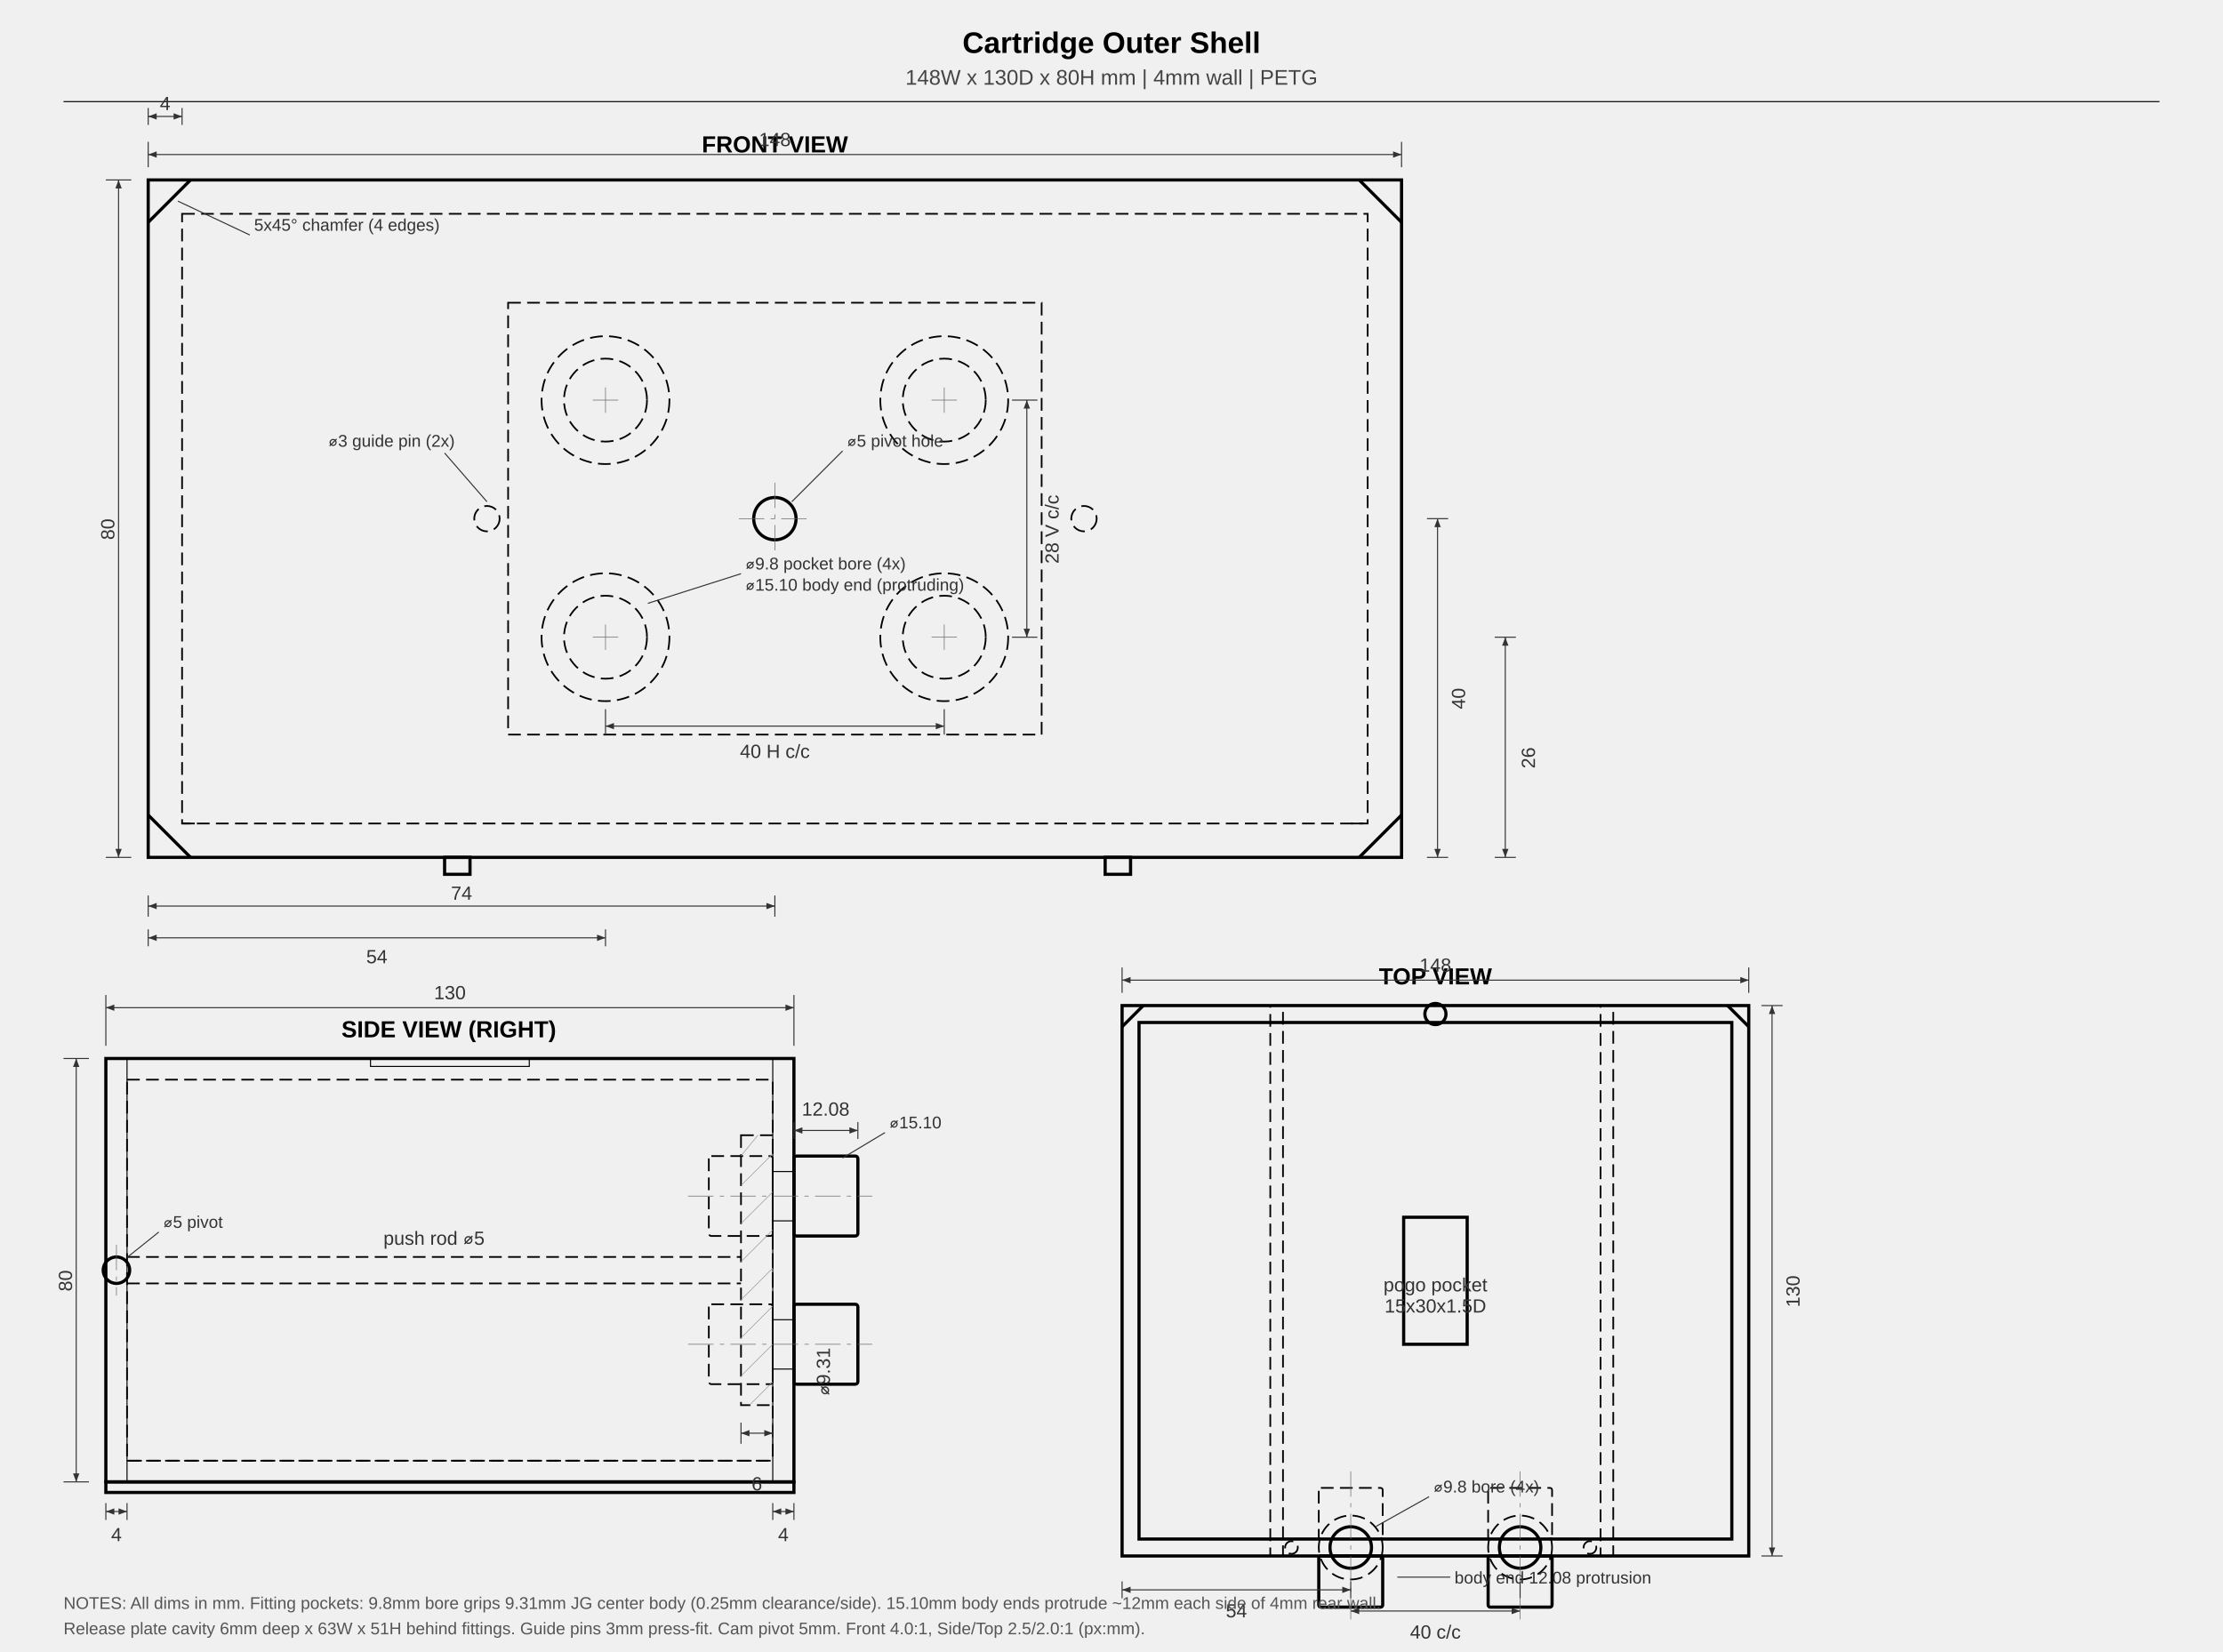
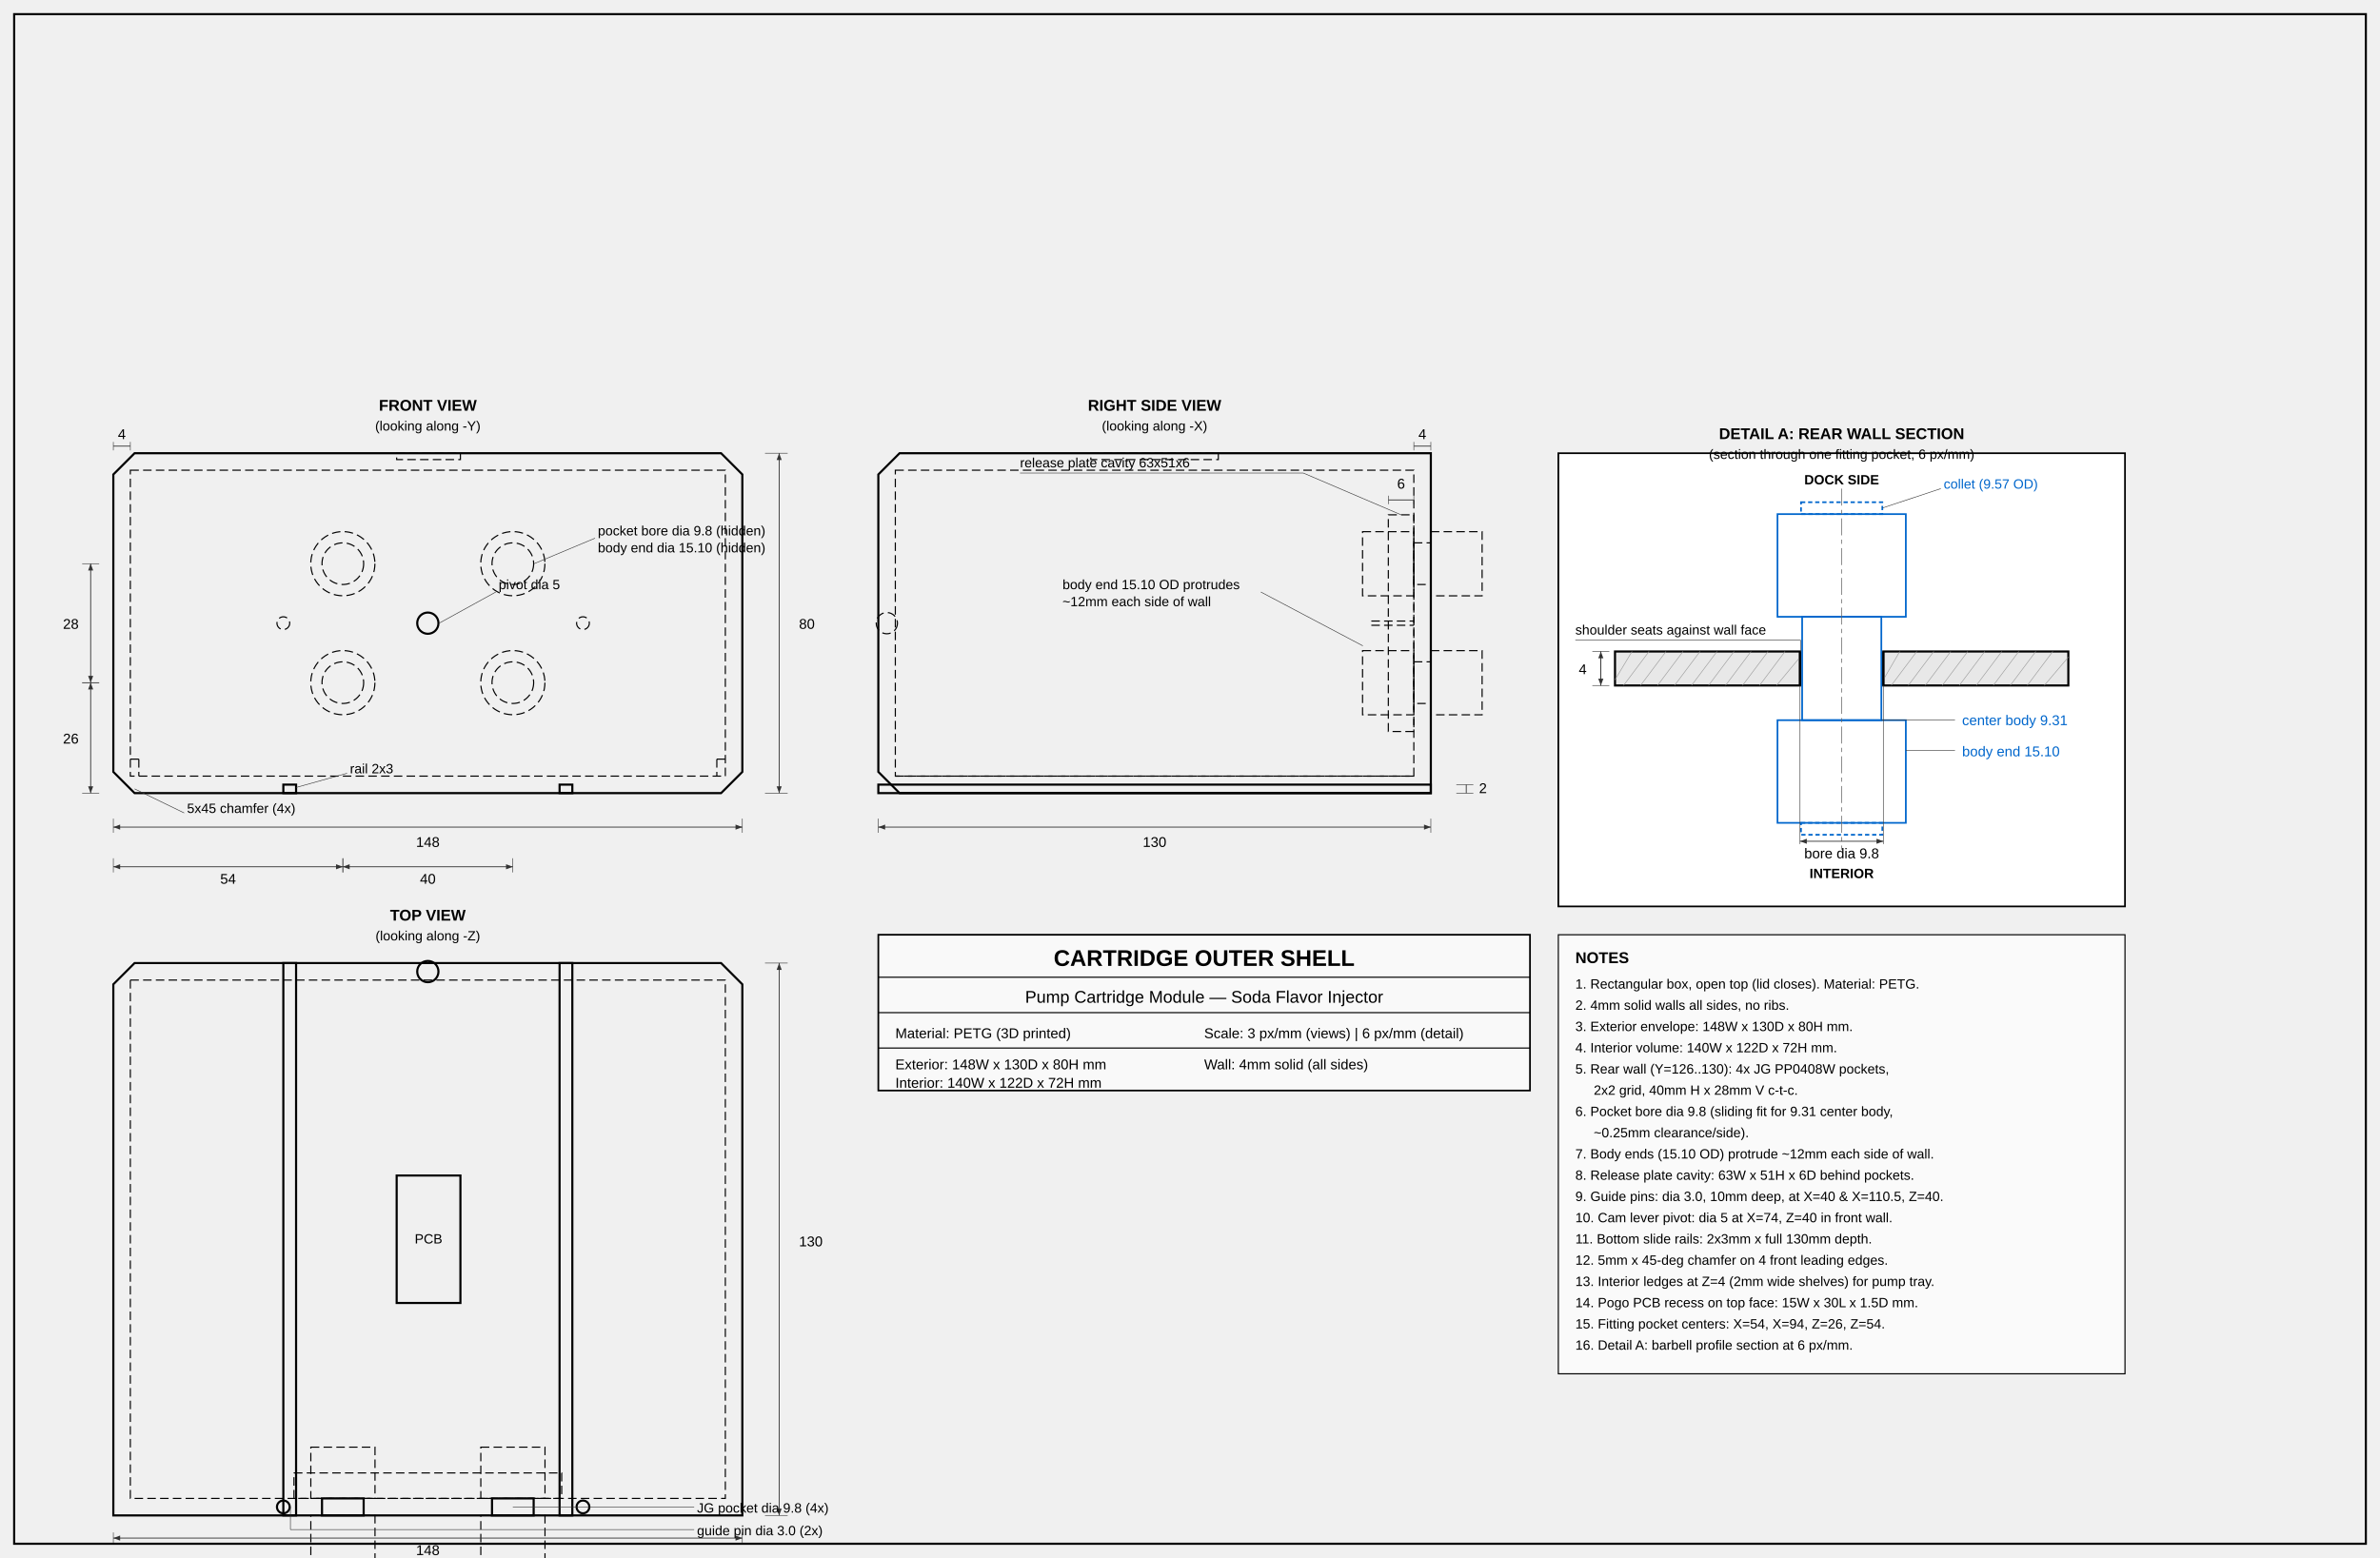
- <svg xmlns="http://www.w3.org/2000/svg" viewBox="0 0 1050 780" width="1050" height="780" font-family="Arial, Helvetica, sans-serif">
+ <svg xmlns="http://www.w3.org/2000/svg" width="1680" height="1100" viewBox="0 0 1680 1100">
+   <style>
+     text { font-family: 'Helvetica Neue', Arial, sans-serif; }
+     .title { font-size: 16px; font-weight: bold; }
+     .subtitle { font-size: 12px; }
+     .label { font-size: 11px; }
+     .dim { font-size: 10px; }
+     .note { font-size: 9.5px; }
+     .visible { stroke: #000; stroke-width: 1.5; fill: none; }
+     .hidden { stroke: #000; stroke-width: 0.8; fill: none; stroke-dasharray: 6,3; }
+     .center { stroke: #666; stroke-width: 0.5; fill: none; stroke-dasharray: 12,3,3,3; }
+     .dim-line { stroke: #333; stroke-width: 0.6; fill: none; }
+     .dim-ext { stroke: #333; stroke-width: 0.4; fill: none; }
+     .hatch { stroke: #999; stroke-width: 0.4; fill: none; }
+     .wall-fill { fill: #e8e8e8; stroke: none; }
+     .fitting { stroke: #06c; stroke-width: 1.2; fill: none; }
+   </style>
  <defs>
-     <style>
-       .outline { stroke: #000; stroke-width: 1.5; fill: none; }
-       .hidden  { stroke: #000; stroke-width: 0.8; fill: none; stroke-dasharray: 6,3; }
-       .thin    { stroke: #000; stroke-width: 0.5; fill: none; }
-       .dim     { stroke: #333; stroke-width: 0.5; fill: none; }
-       .dimtxt  { font-size: 9px; fill: #333; text-anchor: middle; }
-       .dimtxts { font-size: 8px; fill: #333; text-anchor: start; }
-       .label   { font-size: 11px; fill: #000; text-anchor: middle; font-weight: bold; }
-       .note    { font-size: 8px; fill: #555; text-anchor: start; }
-       .title   { font-size: 14px; fill: #000; text-anchor: middle; font-weight: bold; }
-       .subtitle { font-size: 10px; fill: #444; text-anchor: middle; }
-       .centerline { stroke: #666; stroke-width: 0.3; fill: none; stroke-dasharray: 12,3,2,3; }
-       .hatch   { stroke: #999; stroke-width: 0.3; fill: none; }
-     </style>
-     <marker id="arrow" markerWidth="8" markerHeight="6" refX="8" refY="3" orient="auto">
+     <marker id="arr" markerWidth="8" markerHeight="6" refX="8" refY="3" orient="auto">
      <path d="M0,0 L8,3 L0,6 Z" fill="#333" />
    </marker>
-     <marker id="arrowRev" markerWidth="8" markerHeight="6" refX="0" refY="3" orient="auto">
+     <marker id="arr-r" markerWidth="8" markerHeight="6" refX="0" refY="3" orient="auto">
      <path d="M8,0 L0,3 L8,6 Z" fill="#333" />
    </marker>
  </defs>
-   <text x="525" y="25" class="title">Cartridge Outer Shell</text>
-   <text x="525" y="40" class="subtitle">148W x 130D x 80H mm  |  4mm wall  |  PETG</text>
-   <line x1="30" y1="48" x2="1020" y2="48" class="thin" />
-   <text x="366" y="72" class="label">FRONT VIEW</text>
-   <g id="front-view" transform="translate(70, 85)">
-     <rect x="0" y="0" width="592" height="320" class="outline" />
-     <line x1="0" y1="20" x2="20" y2="0" class="outline" />
-     <line x1="572" y1="0" x2="592" y2="20" class="outline" />
-     <line x1="0" y1="300" x2="20" y2="320" class="outline" />
-     <line x1="572" y1="320" x2="592" y2="300" class="outline" />
-     <rect x="16" y="16" width="560" height="288" class="hidden" />
-     <circle cx="296" cy="160" r="10" class="outline" />
-     <line x1="296" y1="143" x2="296" y2="177" class="centerline" />
-     <line x1="279" y1="160" x2="313" y2="160" class="centerline" />
-     <circle cx="216" cy="216" r="19.6" class="hidden" />
-     <circle cx="376" cy="216" r="19.6" class="hidden" />
-     <circle cx="216" cy="104" r="19.6" class="hidden" />
-     <circle cx="376" cy="104" r="19.6" class="hidden" />
-     <circle cx="216" cy="216" r="30.2" class="hidden" />
-     <circle cx="376" cy="216" r="30.2" class="hidden" />
-     <circle cx="216" cy="104" r="30.2" class="hidden" />
-     <circle cx="376" cy="104" r="30.2" class="hidden" />
-     <line x1="216" y1="210" x2="216" y2="222" class="centerline" />
-     <line x1="210" y1="216" x2="222" y2="216" class="centerline" />
-     <line x1="376" y1="210" x2="376" y2="222" class="centerline" />
-     <line x1="370" y1="216" x2="382" y2="216" class="centerline" />
-     <line x1="216" y1="98" x2="216" y2="110" class="centerline" />
-     <line x1="210" y1="104" x2="222" y2="104" class="centerline" />
-     <line x1="376" y1="98" x2="376" y2="110" class="centerline" />
-     <line x1="370" y1="104" x2="382" y2="104" class="centerline" />
-     <rect x="170" y="58" width="252" height="204" class="hidden" />
-     <circle cx="160" cy="160" r="6" class="hidden" />
-     <circle cx="442" cy="160" r="6" class="hidden" />
-     <rect x="140" y="320" width="12" height="8" class="outline" />
-     <rect x="452" y="320" width="12" height="8" class="outline" />
-     <line x1="16" y1="304" x2="24" y2="304" class="hidden" />
-     <line x1="568" y1="304" x2="576" y2="304" class="hidden" />
-     <line x1="0" y1="-18" x2="0" y2="-6" class="dim" />
-     <line x1="592" y1="-18" x2="592" y2="-6" class="dim" />
-     <line x1="0" y1="-12" x2="592" y2="-12" class="dim" marker-start="url(#arrowRev)" marker-end="url(#arrow)" />
-     <text x="296" y="-16" class="dimtxt">148</text>
-     <line x1="-20" y1="0" x2="-8" y2="0" class="dim" />
-     <line x1="-20" y1="320" x2="-8" y2="320" class="dim" />
-     <line x1="-14" y1="0" x2="-14" y2="320" class="dim" marker-start="url(#arrowRev)" marker-end="url(#arrow)" />
-     <text x="-16" y="165" class="dimtxt" transform="rotate(-90,-16,165)">80</text>
-     <line x1="0" y1="-34" x2="0" y2="-26" class="dim" />
-     <line x1="16" y1="-34" x2="16" y2="-26" class="dim" />
-     <line x1="0" y1="-30" x2="16" y2="-30" class="dim" marker-start="url(#arrowRev)" marker-end="url(#arrow)" />
-     <text x="8" y="-33" class="dimtxt">4</text>
-     <line x1="0" y1="348" x2="0" y2="338" class="dim" />
-     <line x1="296" y1="348" x2="296" y2="338" class="dim" />
-     <line x1="0" y1="343" x2="296" y2="343" class="dim" marker-start="url(#arrowRev)" marker-end="url(#arrow)" />
-     <text x="148" y="340" class="dimtxt">74</text>
-     <line x1="614" y1="320" x2="604" y2="320" class="dim" />
-     <line x1="614" y1="160" x2="604" y2="160" class="dim" />
-     <line x1="609" y1="320" x2="609" y2="160" class="dim" marker-start="url(#arrowRev)" marker-end="url(#arrow)" />
-     <text x="622" y="245" class="dimtxt" transform="rotate(-90,622,245)">40</text>
-     <line x1="216" y1="250" x2="216" y2="262" class="dim" />
-     <line x1="376" y1="250" x2="376" y2="262" class="dim" />
-     <line x1="216" y1="258" x2="376" y2="258" class="dim" marker-start="url(#arrowRev)" marker-end="url(#arrow)" />
-     <text x="296" y="273" class="dimtxt">40 H c/c</text>
-     <line x1="408" y1="216" x2="420" y2="216" class="dim" />
-     <line x1="408" y1="104" x2="420" y2="104" class="dim" />
-     <line x1="415" y1="216" x2="415" y2="104" class="dim" marker-start="url(#arrowRev)" marker-end="url(#arrow)" />
-     <text x="430" y="165" class="dimtxt" transform="rotate(-90,430,165)">28 V c/c</text>
-     <line x1="0" y1="362" x2="0" y2="354" class="dim" />
-     <line x1="216" y1="362" x2="216" y2="354" class="dim" />
-     <line x1="0" y1="358" x2="216" y2="358" class="dim" marker-start="url(#arrowRev)" marker-end="url(#arrow)" />
-     <text x="108" y="370" class="dimtxt">54</text>
-     <line x1="636" y1="320" x2="646" y2="320" class="dim" />
-     <line x1="636" y1="216" x2="646" y2="216" class="dim" />
-     <line x1="641" y1="320" x2="641" y2="216" class="dim" marker-start="url(#arrowRev)" marker-end="url(#arrow)" />
-     <text x="655" y="273" class="dimtxt" transform="rotate(-90,655,273)">26</text>
-     <line x1="236" y1="200" x2="280" y2="186" class="dim" />
-     <text x="282" y="184" class="dimtxts" font-size="7.5">⌀9.8 pocket bore (4x)</text>
-     <text x="282" y="194" class="dimtxts" font-size="7.5">⌀15.10 body end (protruding)</text>
-     <line x1="304" y1="152" x2="328" y2="128" class="dim" />
-     <text x="330" y="126" class="dimtxts" font-size="7.5">⌀5 pivot hole</text>
-     <line x1="14" y1="10" x2="48" y2="26" class="dim" />
-     <text x="50" y="24" class="dimtxts" font-size="7.5">5x45° chamfer (4 edges)</text>
-     <line x1="160" y1="152" x2="140" y2="129" class="dim" />
-     <text x="85" y="126" class="dimtxts" font-size="7.5">⌀3 guide pin (2x)</text>
+   <rect x="10" y="10" width="1660" height="1080" fill="none" stroke="#000" stroke-width="1.5" />
+   <text x="302" y="290" text-anchor="middle" class="label" font-weight="bold">FRONT VIEW</text>
+   <text x="302" y="304" text-anchor="middle" class="note">(looking along -Y)</text>
+   <path d="M95,320 L509,320 L524,335 L524,545 L509,560 L95,560 L80,545 L80,335 Z" class="visible" />
+   <rect x="92" y="332" width="420" height="216" class="hidden" />
+   <rect x="200" y="554" width="9" height="6" class="visible" />
+   <rect x="395" y="554" width="9" height="6" class="visible" />
+   <circle cx="302" cy="440" r="7.5" class="visible" />
+   <line x1="92" y1="536" x2="98" y2="536" class="hidden" />
+   <line x1="98" y1="536" x2="98" y2="548" class="hidden" />
+   <line x1="506" y1="536" x2="512" y2="536" class="hidden" />
+   <line x1="506" y1="536" x2="506" y2="548" class="hidden" />
+   <circle cx="242" cy="482" r="14.7" class="hidden" />
+   <circle cx="362" cy="482" r="14.7" class="hidden" />
+   <circle cx="242" cy="398" r="14.7" class="hidden" />
+   <circle cx="362" cy="398" r="14.7" class="hidden" />
+   <circle cx="242" cy="482" r="22.65" class="hidden" stroke-dasharray="4,2" />
+   <circle cx="362" cy="482" r="22.65" class="hidden" stroke-dasharray="4,2" />
+   <circle cx="242" cy="398" r="22.65" class="hidden" stroke-dasharray="4,2" />
+   <circle cx="362" cy="398" r="22.65" class="hidden" stroke-dasharray="4,2" />
+   <circle cx="200" cy="440" r="4.5" class="hidden" />
+   <circle cx="411.5" cy="440" r="4.5" class="hidden" />
+   <rect x="280" y="320" width="45" height="4.5" class="hidden" />
+   <line x1="80" y1="578" x2="80" y2="588" class="dim-ext" />
+   <line x1="524" y1="578" x2="524" y2="588" class="dim-ext" />
+   <line x1="80" y1="584" x2="524" y2="584" class="dim-line" marker-start="url(#arr-r)" marker-end="url(#arr)" />
+   <text x="302" y="598" text-anchor="middle" class="dim">148</text>
+   <line x1="540" y1="320" x2="556" y2="320" class="dim-ext" />
+   <line x1="540" y1="560" x2="556" y2="560" class="dim-ext" />
+   <line x1="550" y1="320" x2="550" y2="560" class="dim-line" marker-start="url(#arr-r)" marker-end="url(#arr)" />
+   <text x="564" y="444" text-anchor="start" class="dim">80</text>
+   <line x1="80" y1="312" x2="80" y2="318" class="dim-ext" />
+   <line x1="92" y1="312" x2="92" y2="318" class="dim-ext" />
+   <line x1="80" y1="315" x2="92" y2="315" class="dim-line" />
+   <text x="86" y="310" text-anchor="middle" class="dim">4</text>
+   <line x1="80" y1="606" x2="80" y2="616" class="dim-ext" />
+   <line x1="242" y1="606" x2="242" y2="616" class="dim-ext" />
+   <line x1="80" y1="612" x2="242" y2="612" class="dim-line" marker-start="url(#arr-r)" marker-end="url(#arr)" />
+   <text x="161" y="624" text-anchor="middle" class="dim">54</text>
+   <line x1="242" y1="606" x2="242" y2="616" class="dim-ext" />
+   <line x1="362" y1="606" x2="362" y2="616" class="dim-ext" />
+   <line x1="242" y1="612" x2="362" y2="612" class="dim-line" marker-start="url(#arr-r)" marker-end="url(#arr)" />
+   <text x="302" y="624" text-anchor="middle" class="dim">40</text>
+   <line x1="58" y1="560" x2="70" y2="560" class="dim-ext" />
+   <line x1="58" y1="482" x2="70" y2="482" class="dim-ext" />
+   <line x1="64" y1="560" x2="64" y2="482" class="dim-line" marker-start="url(#arr-r)" marker-end="url(#arr)" />
+   <text x="50" y="525" text-anchor="middle" class="dim">26</text>
+   <line x1="58" y1="482" x2="70" y2="482" class="dim-ext" />
+   <line x1="58" y1="398" x2="70" y2="398" class="dim-ext" />
+   <line x1="64" y1="482" x2="64" y2="398" class="dim-line" marker-start="url(#arr-r)" marker-end="url(#arr)" />
+   <text x="50" y="444" text-anchor="middle" class="dim">28</text>
+   <line x1="95" y1="557" x2="130" y2="574" class="dim-ext" />
+   <text x="132" y="574" class="note">5x45 chamfer (4x)</text>
+   <line x1="209" y1="556" x2="245" y2="546" class="dim-ext" />
+   <text x="247" y="546" class="note">rail 2x3</text>
+   <line x1="310" y1="440" x2="350" y2="418" class="dim-ext" />
+   <text x="352" y="416" class="note">pivot dia 5</text>
+   <line x1="377" y1="398" x2="420" y2="380" class="dim-ext" />
+   <text x="422" y="378" class="note">pocket bore dia 9.8 (hidden)</text>
+   <text x="422" y="390" class="note">body end dia 15.10 (hidden)</text>
+   <text x="815" y="290" text-anchor="middle" class="label" font-weight="bold">RIGHT SIDE VIEW</text>
+   <text x="815" y="304" text-anchor="middle" class="note">(looking along -X)</text>
+   <path d="M635,320 L1010,320 L1010,560 L635,560 L620,545 L620,335 Z" class="visible" />
+   <rect x="632" y="332" width="366" height="216" class="hidden" />
+   <rect x="620" y="554" width="390" height="6" class="visible" />
+   <rect x="998" y="467.3" width="12" height="29.4" class="hidden" />
+   <rect x="998" y="383.3" width="12" height="29.4" class="hidden" />
+   <rect x="961.8" y="459.4" width="36.2" height="45.3" class="hidden" stroke-dasharray="4,2" />
+   <rect x="961.8" y="375.4" width="36.2" height="45.3" class="hidden" stroke-dasharray="4,2" />
+   <rect x="1010" y="459.4" width="36.2" height="45.3" class="hidden" stroke-dasharray="4,2" />
+   <rect x="1010" y="375.4" width="36.2" height="45.3" class="hidden" stroke-dasharray="4,2" />
+   <rect x="980" y="363.5" width="18" height="153" class="hidden" />
+   <line x1="968" y1="438.5" x2="998" y2="438.5" class="hidden" />
+   <line x1="968" y1="441.5" x2="998" y2="441.5" class="hidden" />
+   <circle cx="626" cy="440" r="7.5" class="hidden" />
+   <rect x="770" y="320" width="90" height="4.5" class="hidden" />
+   <line x1="632" y1="548" x2="998" y2="548" class="hidden" />
+   <line x1="620" y1="578" x2="620" y2="588" class="dim-ext" />
+   <line x1="1010" y1="578" x2="1010" y2="588" class="dim-ext" />
+   <line x1="620" y1="584" x2="1010" y2="584" class="dim-line" marker-start="url(#arr-r)" marker-end="url(#arr)" />
+   <text x="815" y="598" text-anchor="middle" class="dim">130</text>
+   <line x1="998" y1="312" x2="998" y2="318" class="dim-ext" />
+   <line x1="1010" y1="312" x2="1010" y2="318" class="dim-ext" />
+   <line x1="998" y1="315" x2="1010" y2="315" class="dim-line" />
+   <text x="1004" y="310" text-anchor="middle" class="dim">4</text>
+   <line x1="980" y1="350" x2="980" y2="356" class="dim-ext" />
+   <line x1="998" y1="350" x2="998" y2="356" class="dim-ext" />
+   <line x1="980" y1="353" x2="998" y2="353" class="dim-line" />
+   <text x="989" y="345" text-anchor="middle" class="dim">6</text>
+   <line x1="1028" y1="554" x2="1040" y2="554" class="dim-ext" />
+   <line x1="1028" y1="560" x2="1040" y2="560" class="dim-ext" />
+   <line x1="1035" y1="554" x2="1035" y2="560" class="dim-line" />
+   <text x="1044" y="560" class="dim">2</text>
+   <line x1="962" y1="456" x2="890" y2="418" class="dim-ext" />
+   <text x="750" y="416" class="note">body end 15.10 OD protrudes</text>
+   <text x="750" y="428" class="note">~12mm each side of wall</text>
+   <line x1="989" y1="363.5" x2="920" y2="334" class="dim-ext" />
+   <line x1="920" y1="334" x2="720" y2="334" class="dim-ext" />
+   <text x="720" y="330" class="note">release plate cavity 63x51x6</text>
+   <text x="302" y="650" text-anchor="middle" class="label" font-weight="bold">TOP VIEW</text>
+   <text x="302" y="664" text-anchor="middle" class="note">(looking along -Z)</text>
+   <path d="M95,680 L509,680 L524,695 L524,1070 L80,1070 L80,695 Z" class="visible" />
+   <rect x="92" y="692" width="420" height="366" class="hidden" />
+   <rect x="200" y="680" width="9" height="390" class="visible" />
+   <rect x="395" y="680" width="9" height="390" class="visible" />
+   <rect x="227.3" y="1058" width="29.4" height="12" class="visible" />
+   <rect x="347.3" y="1058" width="29.4" height="12" class="visible" />
+   <rect x="219.4" y="1021.8" width="45.3" height="36.2" class="hidden" stroke-dasharray="4,2" />
+   <rect x="339.4" y="1021.8" width="45.3" height="36.2" class="hidden" stroke-dasharray="4,2" />
+   <rect x="219.4" y="1070" width="45.3" height="36.2" class="hidden" stroke-dasharray="4,2" />
+   <rect x="339.4" y="1070" width="45.3" height="36.2" class="hidden" stroke-dasharray="4,2" />
+   <rect x="280" y="830" width="45" height="90" class="visible" />
+   <text x="302.5" y="878" text-anchor="middle" class="note" font-size="7">PCB</text>
+   <rect x="207.5" y="1040" width="189" height="18" class="hidden" />
+   <circle cx="200" cy="1064" r="4.5" class="visible" />
+   <circle cx="411.5" cy="1064" r="4.5" class="visible" />
+   <circle cx="302" cy="686" r="7.5" class="visible" />
+   <line x1="80" y1="1082" x2="80" y2="1090" class="dim-ext" />
+   <line x1="524" y1="1082" x2="524" y2="1090" class="dim-ext" />
+   <line x1="80" y1="1086" x2="524" y2="1086" class="dim-line" marker-start="url(#arr-r)" marker-end="url(#arr)" />
+   <text x="302" y="1098" text-anchor="middle" class="dim">148</text>
+   <line x1="540" y1="680" x2="556" y2="680" class="dim-ext" />
+   <line x1="540" y1="1070" x2="556" y2="1070" class="dim-ext" />
+   <line x1="550" y1="680" x2="550" y2="1070" class="dim-line" marker-start="url(#arr-r)" marker-end="url(#arr)" />
+   <text x="564" y="880" text-anchor="start" class="dim">130</text>
+   <line x1="362" y1="1064" x2="490" y2="1064" class="dim-ext" />
+   <text x="492" y="1068" class="note">JG pocket dia 9.8 (4x)</text>
+   <line x1="205" y1="1064" x2="205" y2="1080" class="dim-ext" />
+   <line x1="205" y1="1080" x2="490" y2="1080" class="dim-ext" />
+   <text x="492" y="1084" class="note">guide pin dia 3.0 (2x)</text>
+   <rect x="1100" y="320" width="400" height="320" fill="#fff" stroke="#000" stroke-width="1.2" />
+   <text x="1300" y="310" text-anchor="middle" class="label" font-weight="bold">DETAIL A: REAR WALL SECTION</text>
+   <text x="1300" y="324" text-anchor="middle" class="note">(section through one fitting pocket, 6 px/mm)</text>
+   <rect x="1140" y="460" width="130.6" height="24" class="wall-fill" />
+   <rect x="1140" y="460" width="130.6" height="24" class="visible" />
+   <rect x="1329.4" y="460" width="130.6" height="24" class="wall-fill" />
+   <rect x="1329.4" y="460" width="130.6" height="24" class="visible" />
+   <g class="hatch">
+     <line x1="1146" y1="484" x2="1164" y2="460" />
+     <line x1="1158" y1="484" x2="1176" y2="460" />
+     <line x1="1170" y1="484" x2="1188" y2="460" />
+     <line x1="1182" y1="484" x2="1200" y2="460" />
+     <line x1="1194" y1="484" x2="1212" y2="460" />
+     <line x1="1206" y1="484" x2="1224" y2="460" />
+     <line x1="1218" y1="484" x2="1236" y2="460" />
+     <line x1="1230" y1="484" x2="1248" y2="460" />
+     <line x1="1242" y1="484" x2="1260" y2="460" />
+     <line x1="1254" y1="484" x2="1270.6" y2="464" />
+     <line x1="1140" y1="480" x2="1152" y2="460" />
+     <line x1="1335" y1="484" x2="1353" y2="460" />
+     <line x1="1347" y1="484" x2="1365" y2="460" />
+     <line x1="1359" y1="484" x2="1377" y2="460" />
+     <line x1="1371" y1="484" x2="1389" y2="460" />
+     <line x1="1383" y1="484" x2="1401" y2="460" />
+     <line x1="1395" y1="484" x2="1413" y2="460" />
+     <line x1="1407" y1="484" x2="1425" y2="460" />
+     <line x1="1419" y1="484" x2="1437" y2="460" />
+     <line x1="1431" y1="484" x2="1449" y2="460" />
+     <line x1="1443" y1="484" x2="1460" y2="464" />
+     <line x1="1329.4" y1="480" x2="1341" y2="460" />
  </g>
-   <text x="212" y="490" class="label">SIDE VIEW (RIGHT)</text>
-   <g id="side-view" transform="translate(50, 500)">
-     <rect x="0" y="0" width="325" height="200" class="outline" />
-     <line x1="10" y1="0" x2="10" y2="200" class="thin" />
-     <line x1="315" y1="0" x2="315" y2="200" class="thin" />
-     <rect x="10" y="10" width="305" height="180" class="hidden" />
-     <rect x="284.8" y="116.1" width="30.2" height="37.75" rx="1.2" class="hidden" />
-     <rect x="315" y="123.4" width="10" height="23.3" class="thin" />
-     <rect x="325" y="116.1" width="30.2" height="37.75" rx="1.2" class="outline" />
-     <rect x="284.8" y="46.1" width="30.2" height="37.75" rx="1.2" class="hidden" />
-     <rect x="315" y="53.4" width="10" height="23.3" class="thin" />
-     <rect x="325" y="46.1" width="30.2" height="37.75" rx="1.2" class="outline" />
-     <line x1="275" y1="135" x2="362" y2="135" class="centerline" />
-     <line x1="275" y1="65" x2="362" y2="65" class="centerline" />
-     <rect x="300" y="36.25" width="15" height="127.5" class="hidden" />
-     <line x1="300" y1="46" x2="308" y2="36.25" class="hatch" />
-     <line x1="300" y1="60" x2="315" y2="45" class="hatch" />
-     <line x1="300" y1="78" x2="315" y2="63" class="hatch" />
-     <line x1="300" y1="96" x2="315" y2="81" class="hatch" />
-     <line x1="300" y1="114" x2="315" y2="99" class="hatch" />
-     <line x1="300" y1="132" x2="315" y2="117" class="hatch" />
-     <line x1="300" y1="150" x2="315" y2="135" class="hatch" />
-     <line x1="304" y1="163.75" x2="315" y2="152.75" class="hatch" />
-     <circle cx="5" cy="100" r="6.25" class="outline" />
-     <line x1="5" y1="88" x2="5" y2="112" class="centerline" />
-     <line x1="10" y1="93.75" x2="300" y2="93.75" class="hidden" />
-     <line x1="10" y1="106.25" x2="300" y2="106.25" class="hidden" />
-     <rect x="0" y="200" width="325" height="5" class="outline" />
-     <line x1="10" y1="190" x2="315" y2="190" class="hidden" />
-     <rect x="125" y="0" width="75" height="3.75" class="thin" />
-     <line x1="0" y1="-30" x2="0" y2="-6" class="dim" />
-     <line x1="325" y1="-30" x2="325" y2="-6" class="dim" />
-     <line x1="0" y1="-24" x2="325" y2="-24" class="dim" marker-start="url(#arrowRev)" marker-end="url(#arrow)" />
-     <text x="162.5" y="-28" class="dimtxt">130</text>
-     <line x1="-20" y1="0" x2="-8" y2="0" class="dim" />
-     <line x1="-20" y1="200" x2="-8" y2="200" class="dim" />
-     <line x1="-14" y1="0" x2="-14" y2="200" class="dim" marker-start="url(#arrowRev)" marker-end="url(#arrow)" />
-     <text x="-16" y="105" class="dimtxt" transform="rotate(-90,-16,105)">80</text>
-     <line x1="0" y1="218" x2="0" y2="210" class="dim" />
-     <line x1="10" y1="218" x2="10" y2="210" class="dim" />
-     <line x1="0" y1="214" x2="10" y2="214" class="dim" marker-start="url(#arrowRev)" marker-end="url(#arrow)" />
-     <text x="5" y="228" class="dimtxt">4</text>
-     <line x1="315" y1="218" x2="315" y2="210" class="dim" />
-     <line x1="325" y1="218" x2="325" y2="210" class="dim" />
-     <line x1="315" y1="214" x2="325" y2="214" class="dim" marker-start="url(#arrowRev)" marker-end="url(#arrow)" />
-     <text x="320" y="228" class="dimtxt">4</text>
-     <line x1="325" y1="38" x2="325" y2="30" class="dim" />
-     <line x1="355.2" y1="38" x2="355.2" y2="30" class="dim" />
-     <line x1="325" y1="34" x2="355.2" y2="34" class="dim" marker-start="url(#arrowRev)" marker-end="url(#arrow)" />
-     <text x="340" y="27" class="dimtxt">12.08</text>
-     <line x1="348" y1="47" x2="368" y2="35" class="dim" />
-     <text x="370" y="33" class="dimtxts" font-size="7.5">⌀15.10</text>
-     <line x1="300" y1="172" x2="300" y2="182" class="dim" />
-     <line x1="315" y1="172" x2="315" y2="182" class="dim" />
-     <line x1="300" y1="177" x2="315" y2="177" class="dim" marker-start="url(#arrowRev)" marker-end="url(#arrow)" />
-     <text x="307.5" y="204" class="dimtxt">6</text>
-     <line x1="10" y1="94" x2="25" y2="82" class="dim" />
-     <text x="27" y="80" class="dimtxts" font-size="7.5">⌀5 pivot</text>
-     <text x="155" y="88" class="dimtxt" font-size="7">push rod ⌀5</text>
-     <text x="342" y="148" class="dimtxt" font-size="6.5" transform="rotate(-90,342,148)">⌀9.31</text>
-   </g>
-   <text x="678" y="465" class="label">TOP VIEW</text>
-   <g id="top-view" transform="translate(530, 475)">
-     <rect x="0" y="0" width="296" height="260" class="outline" />
-     <rect x="8" y="8" width="280" height="244" class="outline" />
-     <line x1="0" y1="10" x2="10" y2="0" class="outline" />
-     <line x1="286" y1="0" x2="296" y2="10" class="outline" />
-     <circle cx="108" cy="256" r="9.8" class="outline" />
-     <circle cx="188" cy="256" r="9.8" class="outline" />
-     <circle cx="108" cy="256" r="15.1" class="hidden" />
-     <circle cx="188" cy="256" r="15.1" class="hidden" />
-     <rect x="92.9" y="260" width="30.2" height="24.16" rx="1" class="outline" />
-     <rect x="172.9" y="260" width="30.2" height="24.16" rx="1" class="outline" />
-     <rect x="92.9" y="227.84" width="30.2" height="24.16" rx="1" class="hidden" />
-     <rect x="172.9" y="227.84" width="30.2" height="24.16" rx="1" class="hidden" />
-     <rect x="98.2" y="252" width="19.6" height="8" class="thin" />
-     <rect x="178.2" y="252" width="19.6" height="8" class="thin" />
-     <line x1="108" y1="220" x2="108" y2="290" class="centerline" />
-     <line x1="188" y1="220" x2="188" y2="290" class="centerline" />
-     <circle cx="80" cy="256" r="3" class="hidden" />
-     <circle cx="221" cy="256" r="3" class="hidden" />
-     <rect x="133" y="100" width="30" height="60" class="outline" />
-     <circle cx="148" cy="4" r="5" class="outline" />
-     <rect x="70" y="0" width="6" height="260" class="hidden" />
-     <rect x="226" y="0" width="6" height="260" class="hidden" />
-     <line x1="0" y1="-18" x2="0" y2="-6" class="dim" />
-     <line x1="296" y1="-18" x2="296" y2="-6" class="dim" />
-     <line x1="0" y1="-12" x2="296" y2="-12" class="dim" marker-start="url(#arrowRev)" marker-end="url(#arrow)" />
-     <text x="148" y="-16" class="dimtxt">148</text>
-     <line x1="312" y1="0" x2="302" y2="0" class="dim" />
-     <line x1="312" y1="260" x2="302" y2="260" class="dim" />
-     <line x1="307" y1="0" x2="307" y2="260" class="dim" marker-start="url(#arrowRev)" marker-end="url(#arrow)" />
-     <text x="320" y="135" class="dimtxt" transform="rotate(-90,320,135)">130</text>
-     <line x1="0" y1="280" x2="0" y2="272" class="dim" />
-     <line x1="108" y1="280" x2="108" y2="272" class="dim" />
-     <line x1="0" y1="276" x2="108" y2="276" class="dim" marker-start="url(#arrowRev)" marker-end="url(#arrow)" />
-     <text x="54" y="289" class="dimtxt">54</text>
-     <line x1="188" y1="280" x2="188" y2="272" class="dim" />
-     <line x1="108" y1="286" x2="188" y2="286" class="dim" marker-start="url(#arrowRev)" marker-end="url(#arrow)" />
-     <text x="148" y="299" class="dimtxt">40 c/c</text>
-     <line x1="120" y1="246" x2="145" y2="232" class="dim" />
-     <text x="147" y="230" class="dimtxts" font-size="7">⌀9.8 bore (4x)</text>
-     <text x="148" y="135" class="dimtxt" font-size="7">pogo pocket</text>
-     <text x="148" y="145" class="dimtxt" font-size="7">15x30x1.5D</text>
-     <line x1="130" y1="270" x2="155" y2="270" class="dim" />
-     <text x="157" y="273" class="dimtxts" font-size="7">body end 12.08 protrusion</text>
-   </g>
-   <g transform="translate(30, 760)">
-     <text x="0" y="0" class="note">NOTES: All dims in mm. Fitting pockets: 9.8mm bore grips 9.31mm JG center body (0.25mm clearance/side). 15.10mm body ends protrude ~12mm each side of 4mm rear wall.</text>
-     <text x="0" y="12" class="note">Release plate cavity 6mm deep x 63W x 51H behind fittings. Guide pins 3mm press-fit. Cam pivot 5mm. Front 4.0:1, Side/Top 2.5/2.0:1 (px:mm).</text>
-   </g>
+   <line x1="1270.6" y1="460" x2="1270.6" y2="484" class="visible" />
+   <line x1="1329.4" y1="460" x2="1329.4" y2="484" class="visible" />
+   <rect x="1272.1" y="435.5" width="55.9" height="73" class="fitting" />
+   <rect x="1254.7" y="363" width="90.6" height="72.5" class="fitting" />
+   <rect x="1254.7" y="508.5" width="90.6" height="72.5" class="fitting" />
+   <rect x="1271.3" y="354.6" width="57.4" height="8.4" class="fitting" stroke-dasharray="3,2" />
+   <rect x="1271.3" y="581" width="57.4" height="8.4" class="fitting" stroke-dasharray="3,2" />
+   <line x1="1300" y1="345" x2="1300" y2="600" class="center" />
+   <line x1="1271" y1="460" x2="1271" y2="452" class="dim-ext" />
+   <line x1="1271" y1="452" x2="1112" y2="452" class="dim-ext" />
+   <text x="1112" y="448" class="note">shoulder seats against wall face</text>
+   <line x1="1270.6" y1="484" x2="1270.6" y2="596" class="dim-ext" />
+   <line x1="1329.4" y1="484" x2="1329.4" y2="596" class="dim-ext" />
+   <line x1="1270.6" y1="594" x2="1329.4" y2="594" class="dim-line" marker-start="url(#arr-r)" marker-end="url(#arr)" />
+   <text x="1300" y="606" text-anchor="middle" class="dim">bore dia 9.8</text>
+   <line x1="1328" y1="508.5" x2="1380" y2="508.5" class="dim-ext" />
+   <text x="1385" y="512" class="dim" fill="#06c">center body 9.31</text>
+   <line x1="1345.3" y1="530" x2="1380" y2="530" class="dim-ext" />
+   <text x="1385" y="534" class="dim" fill="#06c">body end 15.10</text>
+   <line x1="1130" y1="460" x2="1130" y2="484" class="dim-ext" />
+   <line x1="1124" y1="460" x2="1136" y2="460" class="dim-ext" />
+   <line x1="1124" y1="484" x2="1136" y2="484" class="dim-ext" />
+   <line x1="1130" y1="460" x2="1130" y2="484" class="dim-line" marker-start="url(#arr-r)" marker-end="url(#arr)" />
+   <text x="1120" y="476" text-anchor="end" class="dim">4</text>
+   <text x="1300" y="342" text-anchor="middle" class="note" font-weight="bold">DOCK SIDE</text>
+   <text x="1300" y="620" text-anchor="middle" class="note" font-weight="bold">INTERIOR</text>
+   <line x1="1329" y1="358.6" x2="1370" y2="345" class="dim-ext" />
+   <text x="1372" y="345" class="note" fill="#06c">collet (9.57 OD)</text>
+   <rect x="1100" y="660" width="400" height="310" fill="#fafafa" stroke="#000" stroke-width="0.8" />
+   <text x="1112" y="680" class="label" font-weight="bold">NOTES</text>
+   <text x="1112" y="698" class="note">1. Rectangular box, open top (lid closes). Material: PETG.</text>
+   <text x="1112" y="713" class="note">2. 4mm solid walls all sides, no ribs.</text>
+   <text x="1112" y="728" class="note">3. Exterior envelope: 148W x 130D x 80H mm.</text>
+   <text x="1112" y="743" class="note">4. Interior volume: 140W x 122D x 72H mm.</text>
+   <text x="1112" y="758" class="note">5. Rear wall (Y=126..130): 4x JG PP0408W pockets,</text>
+   <text x="1125" y="773" class="note">2x2 grid, 40mm H x 28mm V c-t-c.</text>
+   <text x="1112" y="788" class="note">6. Pocket bore dia 9.8 (sliding fit for 9.31 center body,</text>
+   <text x="1125" y="803" class="note">~0.25mm clearance/side).</text>
+   <text x="1112" y="818" class="note">7. Body ends (15.10 OD) protrude ~12mm each side of wall.</text>
+   <text x="1112" y="833" class="note">8. Release plate cavity: 63W x 51H x 6D behind pockets.</text>
+   <text x="1112" y="848" class="note">9. Guide pins: dia 3.0, 10mm deep, at X=40 &amp; X=110.5, Z=40.</text>
+   <text x="1112" y="863" class="note">10. Cam lever pivot: dia 5 at X=74, Z=40 in front wall.</text>
+   <text x="1112" y="878" class="note">11. Bottom slide rails: 2x3mm x full 130mm depth.</text>
+   <text x="1112" y="893" class="note">12. 5mm x 45-deg chamfer on 4 front leading edges.</text>
+   <text x="1112" y="908" class="note">13. Interior ledges at Z=4 (2mm wide shelves) for pump tray.</text>
+   <text x="1112" y="923" class="note">14. Pogo PCB recess on top face: 15W x 30L x 1.5D mm.</text>
+   <text x="1112" y="938" class="note">15. Fitting pocket centers: X=54, X=94, Z=26, Z=54.</text>
+   <text x="1112" y="953" class="note">16. Detail A: barbell profile section at 6 px/mm.</text>
+   <rect x="620" y="660" width="460" height="110" fill="#f9f9f9" stroke="#000" stroke-width="1.2" />
+   <line x1="620" y1="690" x2="1080" y2="690" stroke="#000" stroke-width="0.8" />
+   <line x1="620" y1="715" x2="1080" y2="715" stroke="#000" stroke-width="0.8" />
+   <line x1="620" y1="740" x2="1080" y2="740" stroke="#000" stroke-width="0.8" />
+   <text x="850" y="682" text-anchor="middle" class="title">CARTRIDGE OUTER SHELL</text>
+   <text x="850" y="708" text-anchor="middle" class="subtitle">Pump Cartridge Module — Soda Flavor Injector</text>
+   <text x="632" y="733" class="dim">Material: PETG (3D printed)</text>
+   <text x="850" y="733" class="dim">Scale: 3 px/mm (views) | 6 px/mm (detail)</text>
+   <text x="632" y="755" class="dim">Exterior: 148W x 130D x 80H mm</text>
+   <text x="850" y="755" class="dim">Wall: 4mm solid (all sides)</text>
+   <text x="632" y="768" class="dim">Interior: 140W x 122D x 72H mm</text>
</svg>
